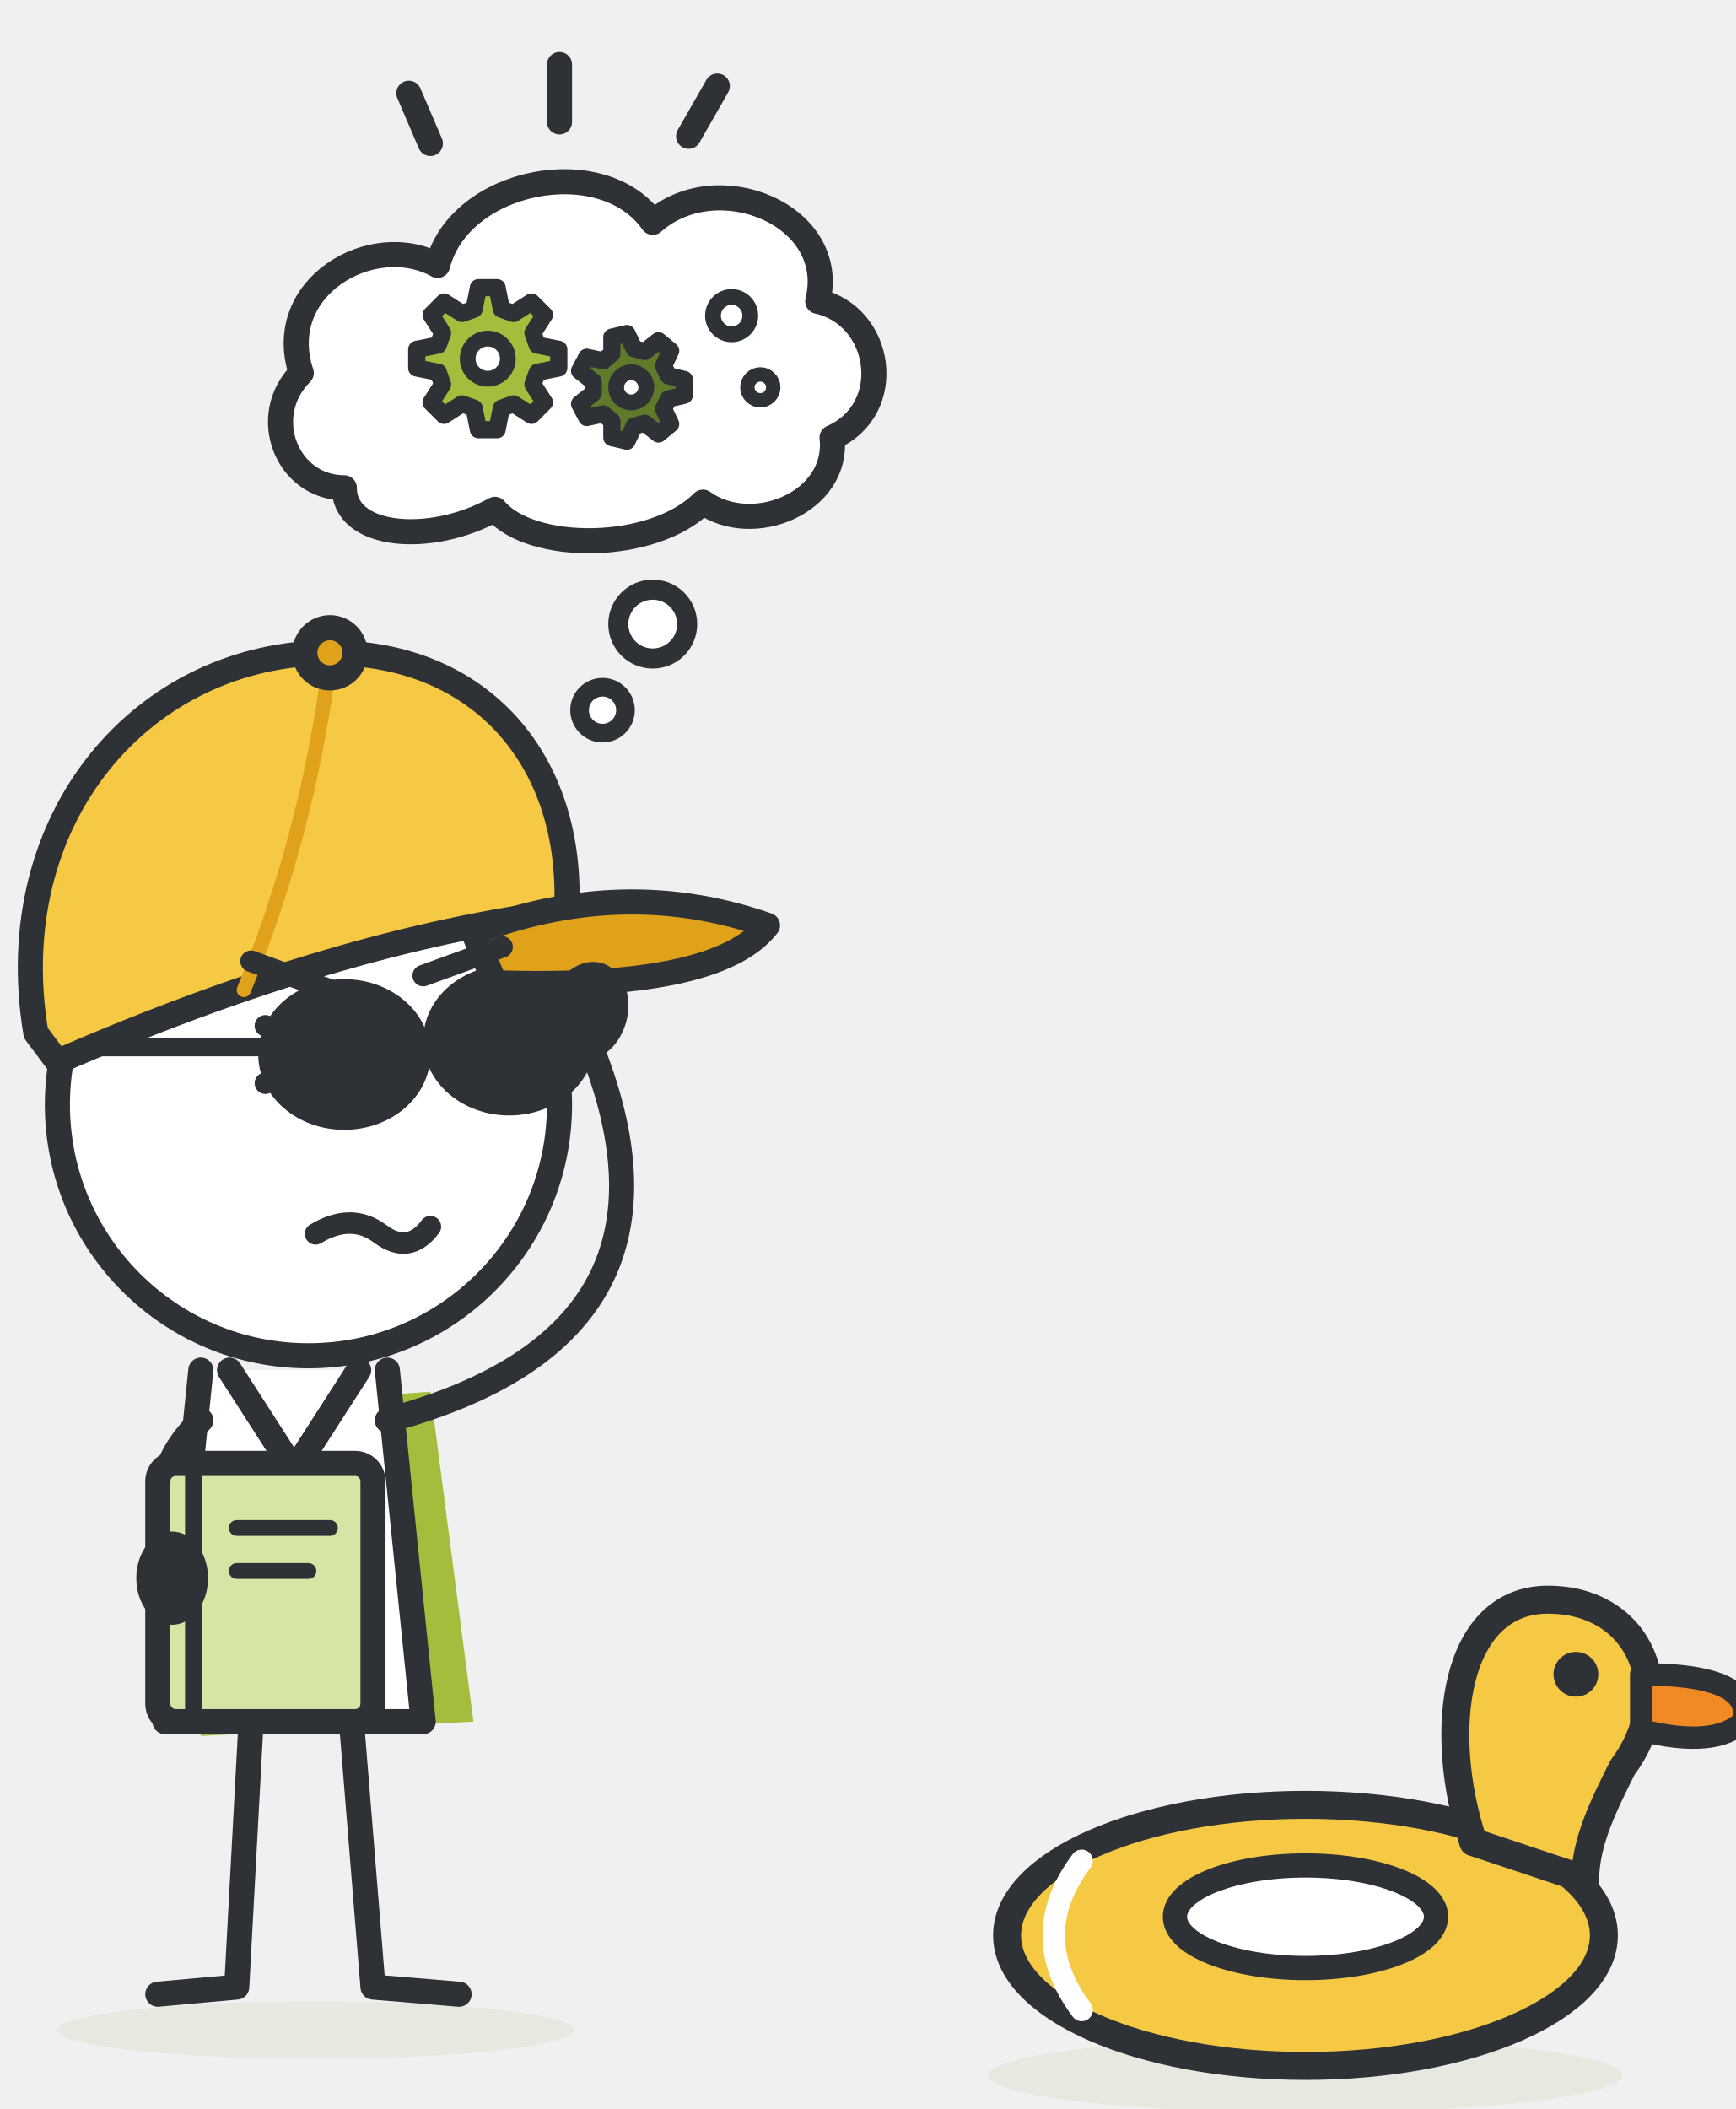
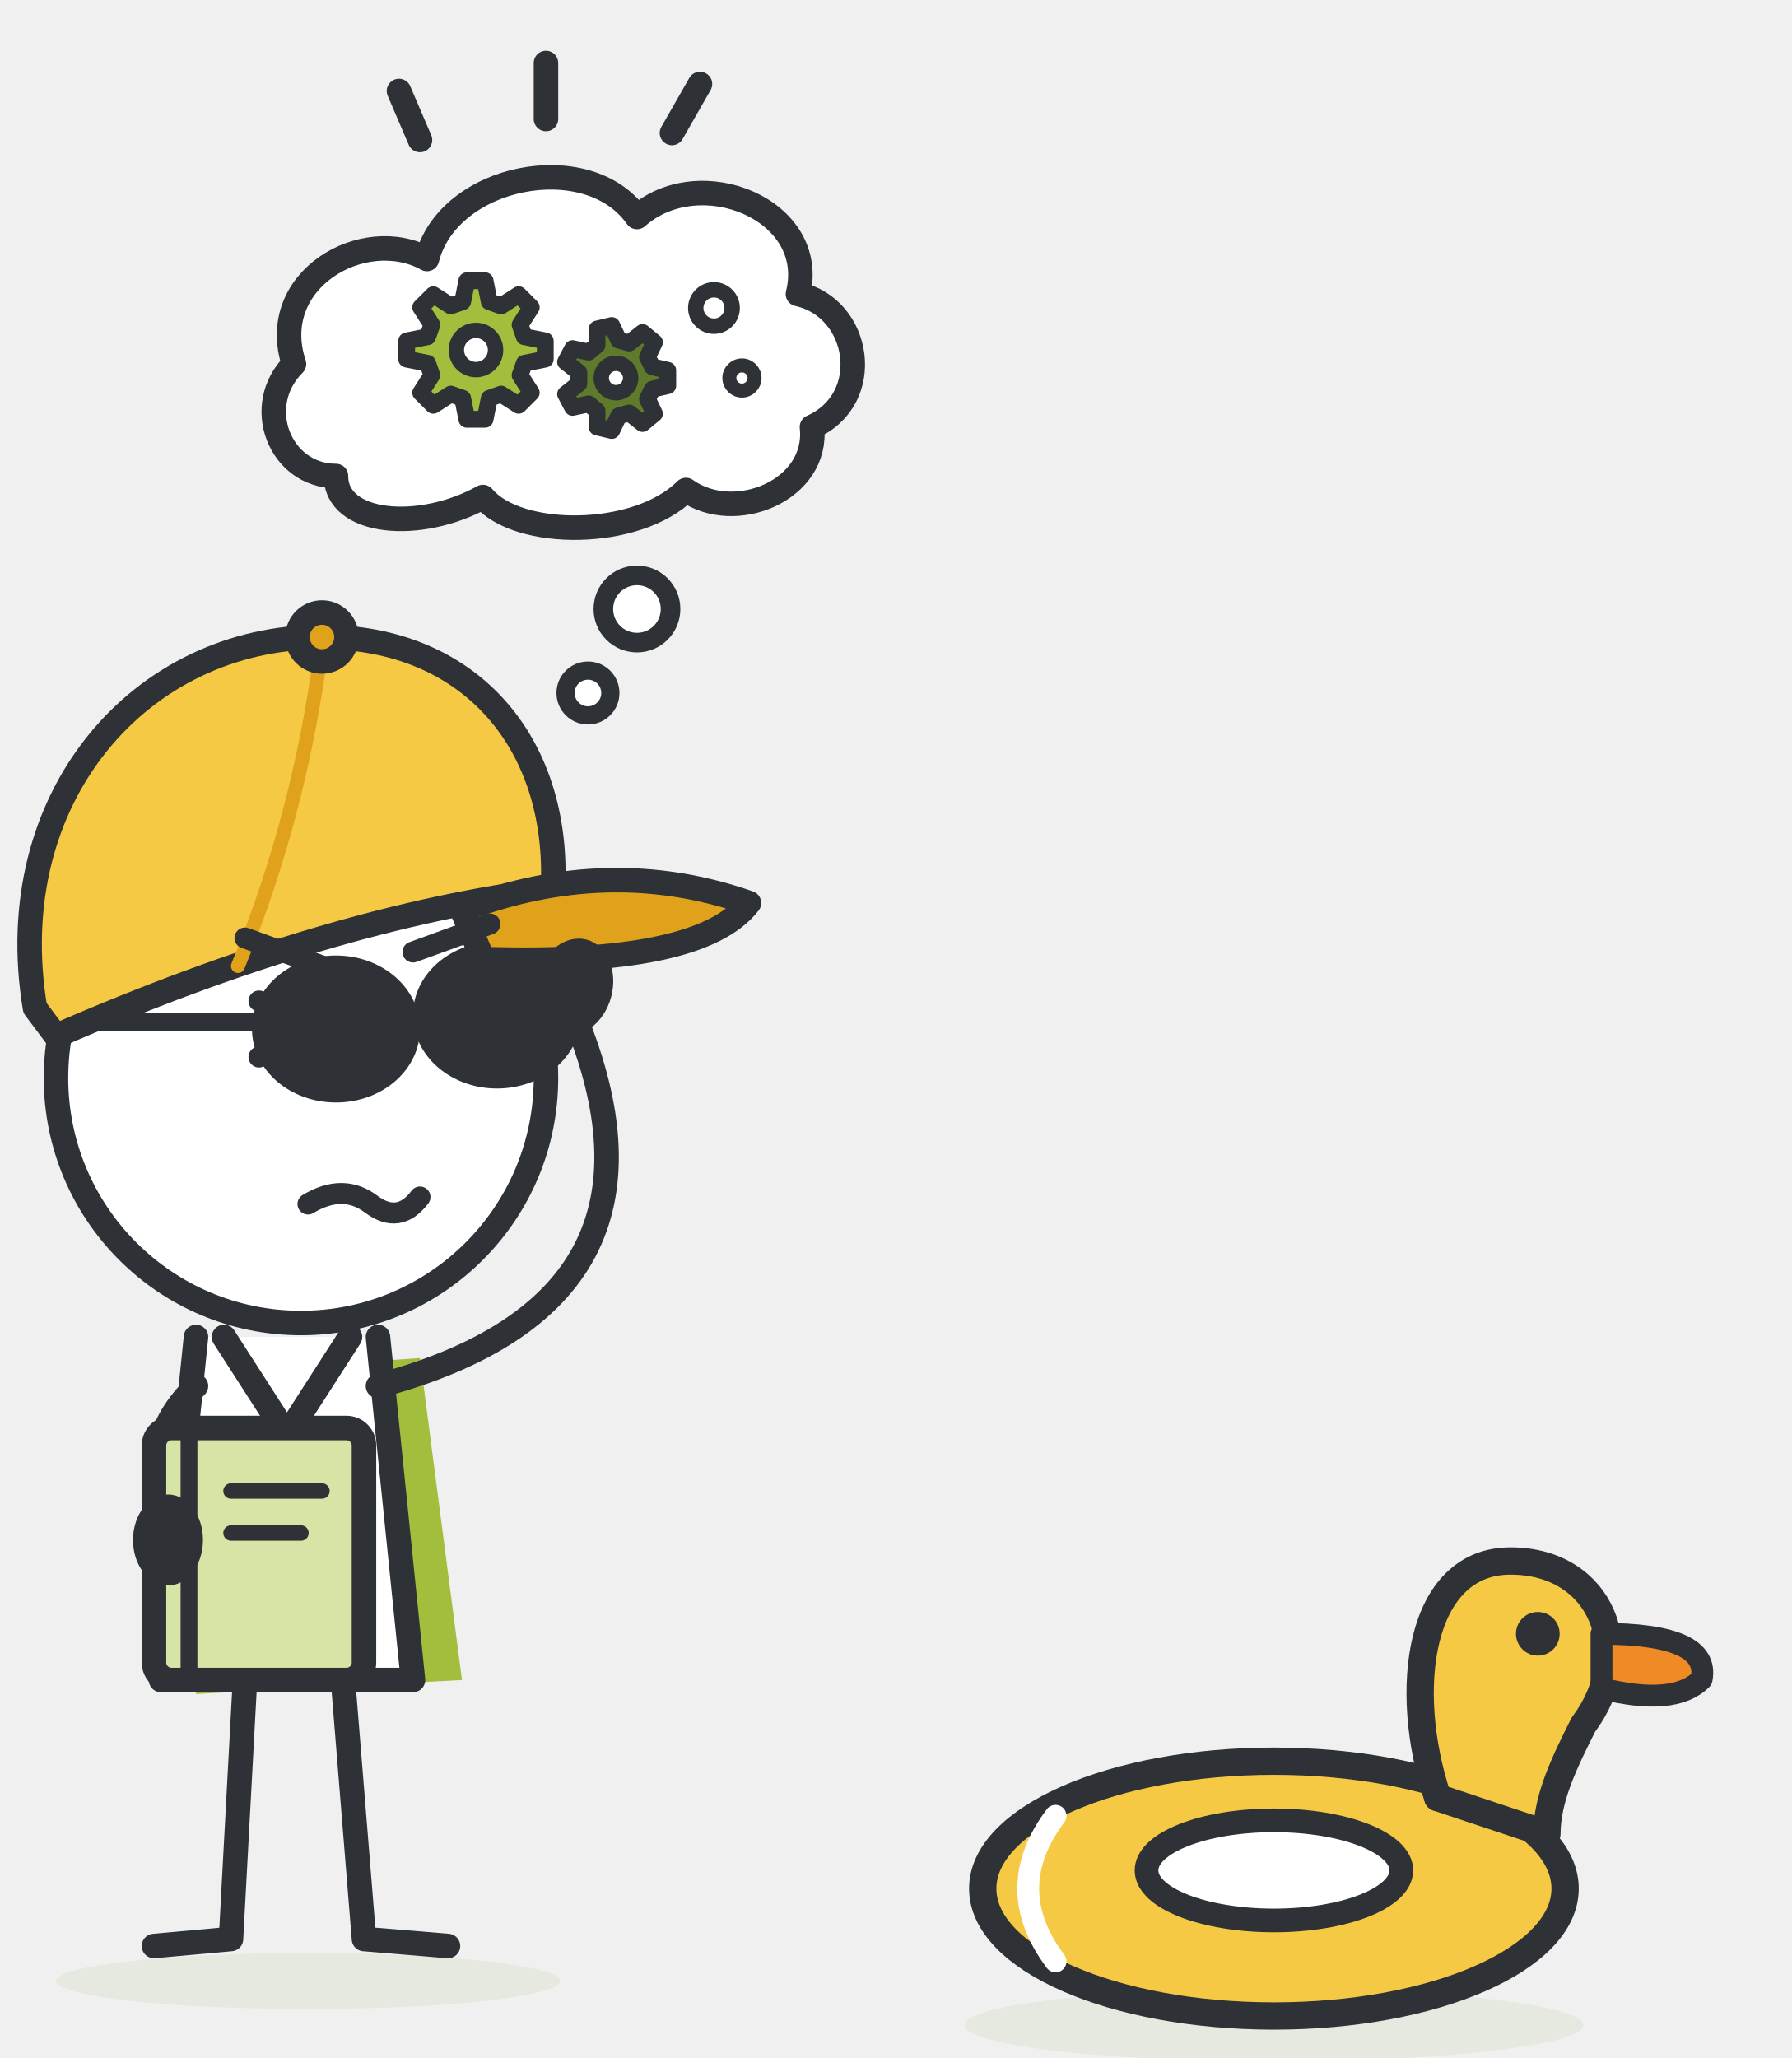
- <svg xmlns="http://www.w3.org/2000/svg" aria-hidden="true" focusable="false" viewBox="52 -82 242 294" fill="none" stroke="#2E3236" stroke-width="3.5" stroke-linecap="round" stroke-linejoin="round">
+ <svg xmlns="http://www.w3.org/2000/svg" aria-hidden="true" focusable="false" viewBox="52 -82 256 294" fill="none" stroke="#2E3236" stroke-width="3.5" stroke-linecap="round" stroke-linejoin="round">
  <ellipse cx="96" cy="201" rx="36" ry="4" fill="#E6E9DF" stroke="none" />
  <path d="M84 114 L112 112 L118 158 L80 160 Z" fill="#A3BE3C" stroke="none" />
  <path d="M87 158 L85 195 L74 196" />
  <path d="M101 158 L104 195 L116 196" />
  <path d="M80 109 L75 158 L111 158 L106 109" fill="#FFFFFF" />
  <path d="M84 109 L93 123 L102 109" />
  <path d="M93 123 L93 157" />
  <path d="M80 116 Q70 126 80 134" />
  <path d="M106 116 Q151 104 134 63" />
  <circle cx="95" cy="72" r="35" fill="#FFFFFF" />
  <path d="M60 64 L88 64" stroke-width="2.5" />
  <ellipse cx="100" cy="65" rx="10.5" ry="9" fill="#2E3236" stroke-width="3" />
  <ellipse cx="123" cy="63" rx="10.5" ry="9" fill="#2E3236" stroke-width="3" />
  <path d="M110 64 Q112 61.5 114 63" stroke-width="2.5" />
  <path d="M57 62 C52 32 72 9 98 9 C119 9 132 24 131 45 Q99 49 60 66 Z" fill="#F6C945" />
  <path d="M118 48 Q139 40 159 47 Q152 56 121 55 Z" fill="#E0A21B" />
  <path d="M98 10 Q95 34 86 56" stroke="#E0A21B" stroke-width="2" fill="none" />
  <circle cx="98" cy="9" r="3.5" fill="#E0A21B" />
  <path d="M89 61 L97 65 L89 69" stroke-width="3" />
  <path d="M120 59 L112 63 L120 67" stroke-width="3" />
  <path d="M87 52 L98 56" stroke-width="3" />
  <path d="M111 54 L122 50" stroke-width="3" />
  <path d="M96 90 Q101 87 105 90 Q109 93 112 89" stroke-width="3" />
  <ellipse cx="134" cy="59" rx="5.5" ry="7" fill="#2E3236" stroke="none" transform="rotate(15 134 59)" />
  <rect x="74" y="122" width="30" height="36" rx="2.5" fill="#D6E4A6" />
  <path d="M79 122 L79 158" stroke-width="2.4" />
  <path d="M85 131 L98 131" stroke-width="2.2" />
  <path d="M85 137 L95 137" stroke-width="2.2" />
  <ellipse cx="76" cy="138" rx="5" ry="6.5" fill="#2E3236" stroke="none" />
  <g transform="translate(16 -16)">
    <circle cx="120" cy="33" r="3.2" fill="#FFFFFF" stroke-width="2.6" />
    <circle cx="127" cy="21" r="4.8" fill="#FFFFFF" stroke-width="2.8" />
    <path d="M84 2 C76 2 72 -8 78 -14 C74 -26 88 -34 97 -29 C100 -41 120 -45 127 -35 C136 -43 153 -36 150 -24 C159 -22 161 -9 152 -5 C153 4 141 9 134 4 C127 11 110 11 105 5 C96 10 84 9 84 2 Z" fill="#FFFFFF" />
    <g class="engrenage">
      <path d="M113.9 -17.3 L113.9 -14.7 L110.9 -14.1 L110.3 -12.4 L111.9 -9.9 L110.1 -8.1 L107.6 -9.7 L105.9 -9.1 L105.3 -6.1 L102.7 -6.1 L102.1 -9.1 L100.4 -9.7 L97.9 -8.1 L96.1 -9.9 L97.7 -12.4 L97.1 -14.1 L94.1 -14.7 L94.1 -17.3 L97.1 -17.9 L97.7 -19.6 L96.1 -22.1 L97.9 -23.9 L100.4 -22.3 L102.1 -22.9 L102.7 -25.9 L105.3 -25.9 L105.9 -22.9 L107.6 -22.3 L110.1 -23.9 L111.9 -22.1 L110.3 -19.6 L110.9 -17.9 Z" fill="#A3BE3C" stroke="#2E3236" stroke-width="2.4" />
      <circle cx="104" cy="-16" r="2.8" fill="#FFFFFF" stroke="#2E3236" stroke-width="2.2" />
    </g>
    <g class="engrenage engrenage-inverse">
      <path d="M131.4 -13.1 L131.4 -10.9 L129.2 -10.4 L128.5 -9.0 L129.5 -6.9 L127.8 -5.5 L125.9 -7.0 L124.4 -6.6 L123.4 -4.5 L121.3 -5.0 L121.3 -7.3 L120.1 -8.3 L117.8 -7.8 L116.8 -9.7 L118.7 -11.2 L118.7 -12.8 L116.8 -14.3 L117.8 -16.2 L120.1 -15.7 L121.3 -16.7 L121.3 -19.0 L123.4 -19.5 L124.4 -17.4 L125.9 -17.0 L127.8 -18.5 L129.5 -17.1 L128.5 -15.0 L129.2 -13.6 Z" fill="#5F7A2B" stroke="#2E3236" stroke-width="2.4" />
      <circle cx="124" cy="-12" r="2.1" fill="#FFFFFF" stroke="#2E3236" stroke-width="2.2" />
    </g>
    <circle cx="138" cy="-22" r="2.6" fill="#FFFFFF" stroke-width="2.2" />
    <circle cx="142" cy="-12" r="1.8" fill="#FFFFFF" stroke-width="2" />
    <g class="vapeur">
      <path d="M96 -46 L93 -53" />
      <path d="M114 -49 L114 -57" />
      <path d="M132 -47 L136 -54" />
    </g>
  </g>
  <g class="bouee" transform="translate(234 206) scale(1.3) translate(-234 -206)">
    <ellipse cx="234" cy="207" rx="34" ry="4" fill="#E6E9DF" stroke="none" />
    <ellipse cx="234" cy="192" rx="32" ry="14" fill="#F6C945" stroke="#2E3236" stroke-width="3" />
    <ellipse cx="234" cy="190" rx="14" ry="5.5" fill="#FFFFFF" stroke="#2E3236" stroke-width="2.6" />
    <path d="M210 184 Q204 192 210 200" stroke="#FFFFFF" stroke-width="2.4" fill="none" />
    <path d="M252 182 C250 170 254 162 260 160" stroke="#2E3236" stroke-width="3" fill="none" />
    <path d="M252 182 C248 170 250 156 260 156 C270 156 274 166 268 174 C266 178 264 182 264 186 Z" fill="#F6C945" stroke="#2E3236" stroke-width="3" />
    <path d="M270 164 Q282 164 281 169 Q278 172 270 170 Z" fill="#F08A24" stroke="#2E3236" stroke-width="2.4" />
    <circle cx="263" cy="164" r="2.4" fill="#2E3236" stroke="none" />
  </g>
</svg>
